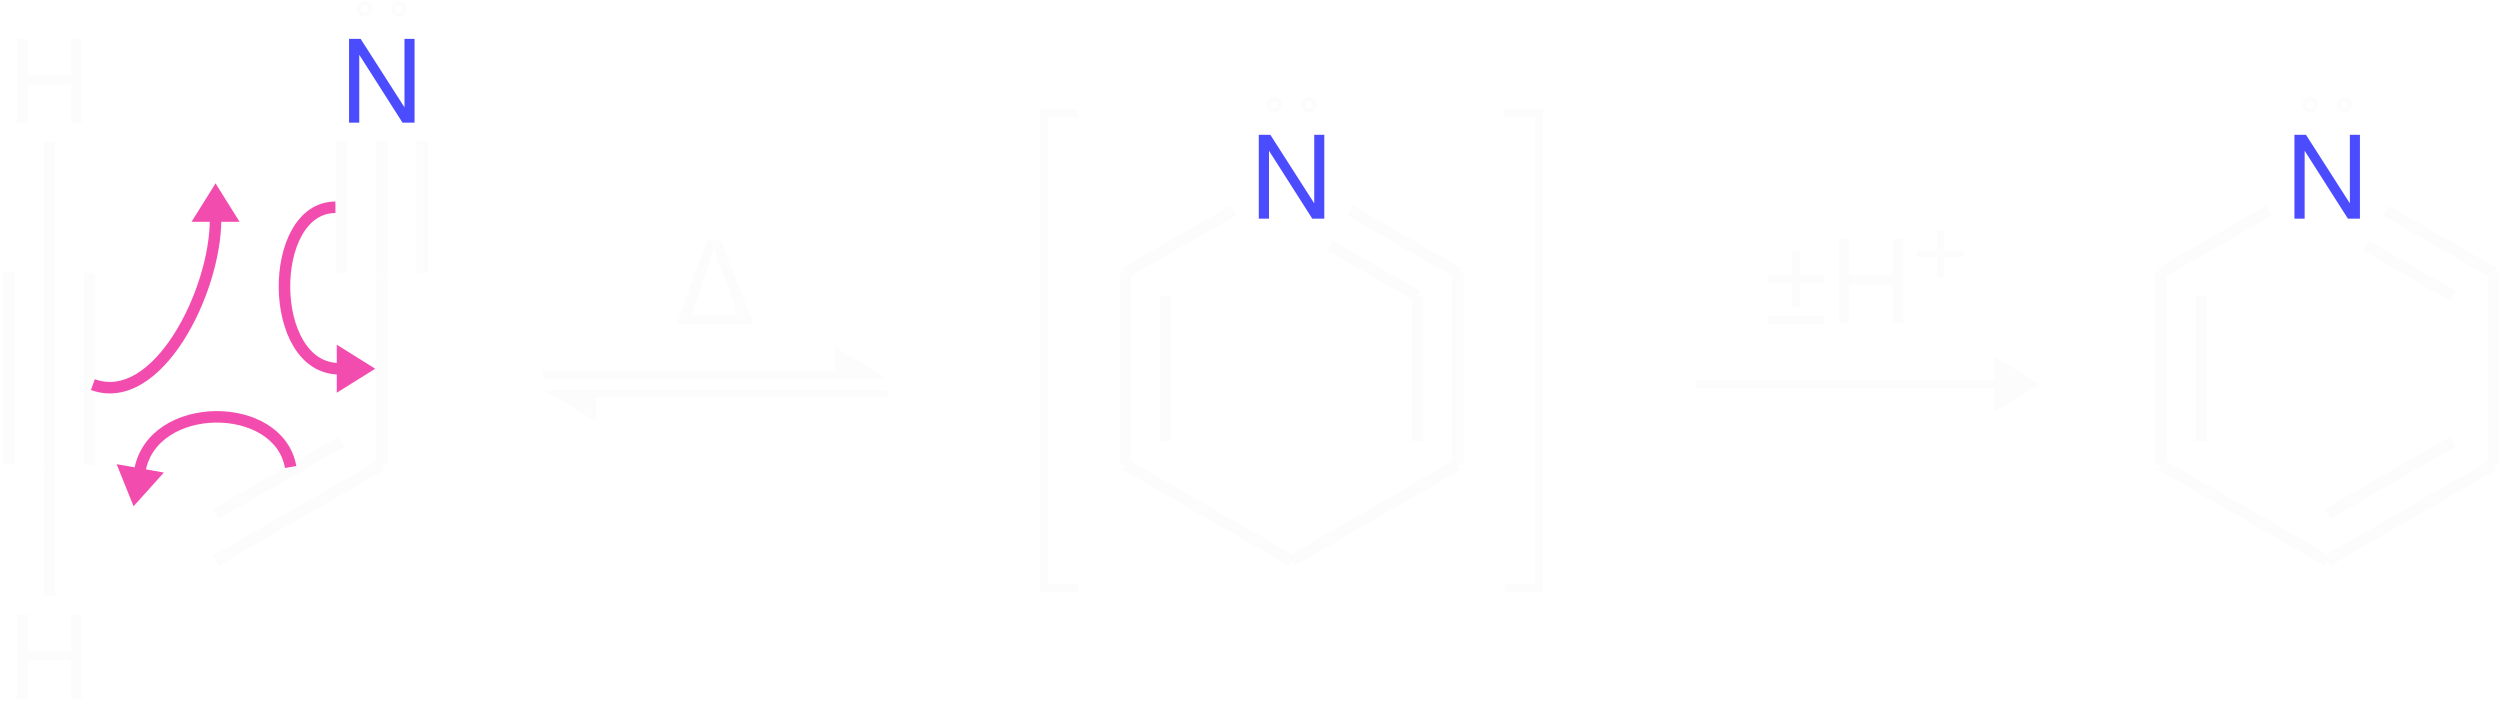
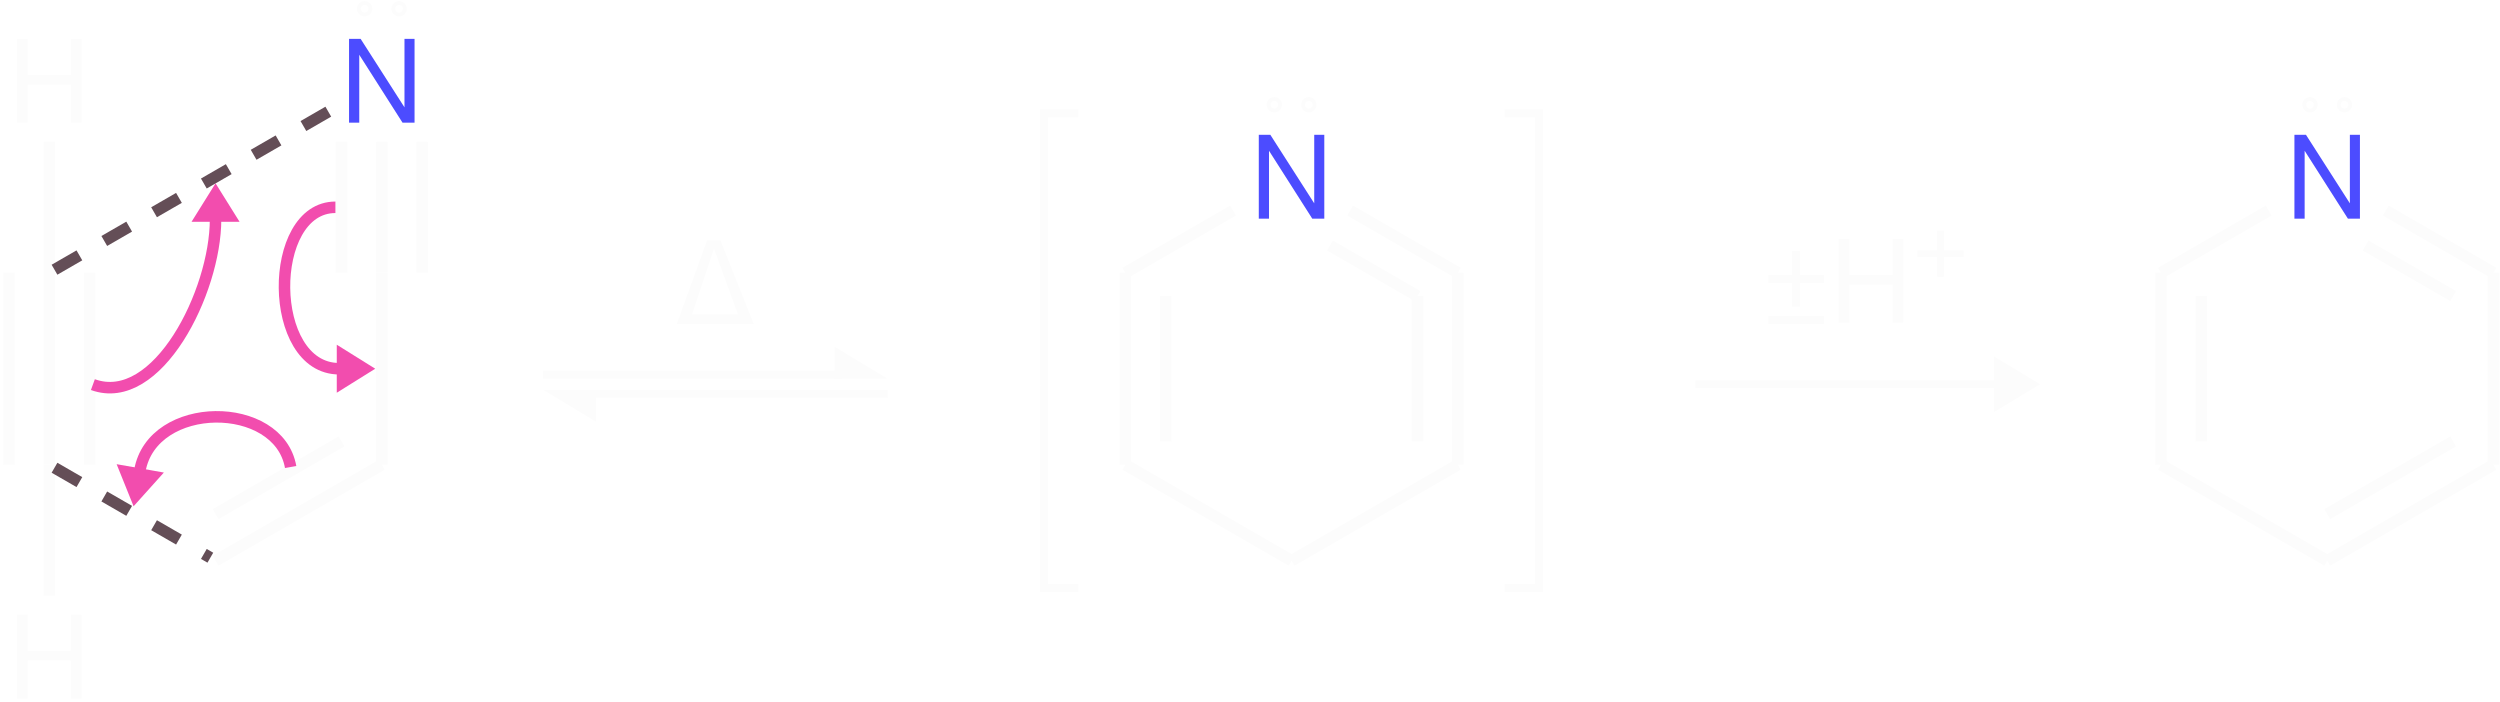
<svg xmlns="http://www.w3.org/2000/svg" xmlns:xlink="http://www.w3.org/1999/xlink" width="260pt" height="73pt" viewBox="0 0 260 73" version="1.1">
  <defs>
    <g>
      <symbol overflow="visible" id="glyph0-0">
        <path style="stroke:none;" d="M 7.406 -6.219 C 7.406 -5.852 7.328 -5.52 7.172 -5.219 C 7.023 -4.926 6.848 -4.68 6.641 -4.484 C 6.43 -4.297 6.223 -4.109 6.016 -3.922 C 5.805 -3.742 5.629 -3.539 5.484 -3.312 C 5.336 -3.082 5.266 -2.844 5.266 -2.594 L 5.266 -2.031 L 4.188 -2.031 L 4.188 -2.688 C 4.188 -2.977 4.258 -3.254 4.406 -3.516 C 4.551 -3.785 4.727 -4.016 4.938 -4.203 C 5.156 -4.398 5.363 -4.594 5.562 -4.781 C 5.77 -4.969 5.945 -5.18 6.094 -5.422 C 6.25 -5.672 6.328 -5.938 6.328 -6.219 C 6.328 -6.625 6.188 -6.953 5.906 -7.203 C 5.625 -7.453 5.254 -7.578 4.797 -7.578 C 4.211 -7.578 3.805 -7.41 3.578 -7.078 C 3.359 -6.754 3.25 -6.301 3.25 -5.719 L 2.234 -5.719 C 2.234 -6.633 2.453 -7.328 2.891 -7.797 C 3.336 -8.273 3.992 -8.516 4.859 -8.516 C 5.629 -8.516 6.242 -8.305 6.703 -7.891 C 7.172 -7.473 7.406 -6.914 7.406 -6.219 Z M 5.266 -0.891 L 5.266 0.344 L 4.188 0.344 L 4.188 -0.891 Z M 0.422 1.656 L 0.422 -9.562 L 9.141 -9.562 L 9.141 1.656 Z M 1.406 0.828 L 8.156 0.828 L 8.156 -8.719 L 1.406 -8.719 Z M 1.406 0.828 " />
      </symbol>
      <symbol overflow="visible" id="glyph0-1">
        <path style="stroke:none;" d="M 6.547 -3.969 L 2.062 -3.969 L 2.062 0 L 0.953 0 L 0.953 -8.719 L 2.062 -8.719 L 2.062 -4.953 L 6.547 -4.953 L 6.547 -8.719 L 7.656 -8.719 L 7.656 0 L 6.547 0 Z M 6.547 -3.969 " />
      </symbol>
      <symbol overflow="visible" id="glyph0-2">
        <path style="stroke:none;" d="M 7.766 -8.719 L 7.766 0 L 6.516 0 L 2.016 -7.062 L 2.016 0 L 0.953 0 L 0.953 -8.719 L 2.156 -8.719 L 6.719 -1.594 L 6.719 -8.719 Z M 7.766 -8.719 " />
      </symbol>
      <symbol overflow="visible" id="glyph0-3">
        <path style="stroke:none;" d="M 8.172 0 L 0.172 0 L 3.328 -8.719 L 4.703 -8.719 Z M 1.766 -1 L 6.531 -1 L 4.047 -7.828 Z M 1.766 -1 " />
      </symbol>
      <symbol overflow="visible" id="glyph0-4">
        <path style="stroke:none;" d="M 6.391 -0.703 L 6.391 0.125 L 0.594 0.125 L 0.594 -0.703 Z M 6.391 -4.969 L 6.391 -4.141 L 3.906 -4.141 L 3.906 -1.656 L 3.078 -1.656 L 3.078 -4.141 L 0.594 -4.141 L 0.594 -4.969 L 3.078 -4.969 L 3.078 -7.453 L 3.906 -7.453 L 3.906 -4.969 Z M 6.391 -4.969 " />
      </symbol>
      <symbol overflow="visible" id="glyph1-0">
        <path style="stroke:none;" d="" />
      </symbol>
      <symbol overflow="visible" id="glyph1-1">
        <path style="stroke:none;" d="M 3.891 21.031 L 4.719 21.031 L 4.719 0.359 L 7.875 0.359 L 7.875 -0.469 L 3.891 -0.469 Z M 3.891 21.031 " />
      </symbol>
      <symbol overflow="visible" id="glyph1-2">
        <path style="stroke:none;" d="M 3.891 7.188 L 4.719 7.188 L 4.719 -0.016 L 3.891 -0.016 Z M 3.891 7.188 " />
      </symbol>
      <symbol overflow="visible" id="glyph1-3">
        <path style="stroke:none;" d="M 3.891 21.031 L 7.875 21.031 L 7.875 20.203 L 4.719 20.203 L 4.719 -0.484 L 3.891 -0.484 Z M 3.891 21.031 " />
      </symbol>
      <symbol overflow="visible" id="glyph1-4">
        <path style="stroke:none;" d="M 3.234 21.031 L 4.062 21.031 L 4.062 -0.469 L 0.078 -0.469 L 0.078 0.359 L 3.234 0.359 Z M 3.234 21.031 " />
      </symbol>
      <symbol overflow="visible" id="glyph1-5">
        <path style="stroke:none;" d="M 3.234 7.188 L 4.062 7.188 L 4.062 -0.016 L 3.234 -0.016 Z M 3.234 7.188 " />
      </symbol>
      <symbol overflow="visible" id="glyph1-6">
        <path style="stroke:none;" d="M 3.234 20.203 L 0.078 20.203 L 0.078 21.031 L 4.062 21.031 L 4.062 -0.484 L 3.234 -0.484 Z M 3.234 20.203 " />
      </symbol>
      <symbol overflow="visible" id="glyph2-0">
        <path style="stroke:none;" d="M 6.172 -5.188 C 6.172 -4.875 6.109 -4.594 5.984 -4.344 C 5.859 -4.102 5.707 -3.898 5.531 -3.734 C 5.363 -3.578 5.191 -3.422 5.016 -3.266 C 4.836 -3.117 4.688 -2.953 4.562 -2.766 C 4.445 -2.578 4.391 -2.375 4.391 -2.156 L 4.391 -1.688 L 3.484 -1.688 L 3.484 -2.25 C 3.484 -2.488 3.547 -2.719 3.672 -2.938 C 3.797 -3.156 3.945 -3.344 4.125 -3.5 C 4.301 -3.664 4.473 -3.828 4.641 -3.984 C 4.816 -4.148 4.969 -4.332 5.094 -4.531 C 5.219 -4.727 5.281 -4.945 5.281 -5.188 C 5.281 -5.52 5.16 -5.789 4.922 -6 C 4.691 -6.207 4.383 -6.312 4 -6.312 C 3.508 -6.312 3.172 -6.176 2.984 -5.906 C 2.805 -5.633 2.719 -5.254 2.719 -4.766 L 1.859 -4.766 C 1.859 -5.523 2.039 -6.102 2.406 -6.5 C 2.781 -6.895 3.328 -7.094 4.047 -7.094 C 4.691 -7.094 5.207 -6.922 5.594 -6.578 C 5.977 -6.234 6.172 -5.77 6.172 -5.188 Z M 4.391 -0.75 L 4.391 0.297 L 3.484 0.297 L 3.484 -0.75 Z M 0.344 1.391 L 0.344 -7.969 L 7.625 -7.969 L 7.625 1.391 Z M 1.172 0.688 L 6.797 0.688 L 6.797 -7.281 L 1.172 -7.281 Z M 1.172 0.688 " />
      </symbol>
      <symbol overflow="visible" id="glyph2-1">
        <path style="stroke:none;" d="M 5.328 -2.656 L 5.328 -1.969 L 3.266 -1.969 L 3.266 0.094 L 2.562 0.094 L 2.562 -1.969 L 0.5 -1.969 L 0.5 -2.656 L 2.562 -2.656 L 2.562 -4.719 L 3.266 -4.719 L 3.266 -2.656 Z M 5.328 -2.656 " />
      </symbol>
    </g>
  </defs>
  <g id="surface16">
    <g style="fill:rgb(98.999%,98.999%,98.999%);fill-opacity:1;">
      <use xlink:href="#glyph0-1" x="0.82" y="72.654" />
    </g>
    <path style="fill:none;stroke-width:1.196;stroke-linecap:butt;stroke-linejoin:miter;stroke:rgb(98.999%,98.999%,98.999%);stroke-opacity:1;stroke-miterlimit:10;" d="M -0.001 -0.001 L -0.001 -13.614 " transform="matrix(1,0,0,-1,5.13,48.331)" />
    <path style="fill:none;stroke-width:1.196;stroke-linecap:butt;stroke-linejoin:miter;stroke:rgb(98.999%,98.999%,98.999%);stroke-opacity:1;stroke-miterlimit:10;" d="M 17.292 -9.982 L 34.581 -0.001 " transform="matrix(1,0,0,-1,5.13,48.331)" />
    <path style="fill:none;stroke-width:1.196;stroke-linecap:butt;stroke-linejoin:miter;stroke:rgb(98.999%,98.999%,98.999%);stroke-opacity:1;stroke-miterlimit:10;" d="M 17.292 -5.138 L 30.386 2.425 " transform="matrix(1,0,0,-1,5.13,48.331)" />
    <path style="fill:none;stroke-width:1.196;stroke-linecap:butt;stroke-linejoin:miter;stroke:rgb(98.999%,98.999%,98.999%);stroke-opacity:1;stroke-miterlimit:10;" d="M 34.581 -0.001 L 34.581 19.964 " transform="matrix(1,0,0,-1,5.13,48.331)" />
    <g style="fill:rgb(29.999%,29.999%,100%);fill-opacity:1;">
      <use xlink:href="#glyph0-2" x="35.347" y="12.758" />
    </g>
    <path style="fill-rule:nonzero;fill:rgb(100%,100%,100%);fill-opacity:1;stroke-width:0.399;stroke-linecap:butt;stroke-linejoin:miter;stroke:rgb(98.999%,98.999%,98.999%);stroke-opacity:1;stroke-miterlimit:10;" d="M 1.195 0.001 C 1.195 -0.331 1.465 -0.597 1.793 -0.597 C 2.125 -0.597 2.391 -0.331 2.391 0.001 C 2.391 0.329 2.125 0.599 1.793 0.599 C 1.465 0.599 1.195 0.329 1.195 0.001 Z M -2.391 0.001 C -2.391 -0.331 -2.125 -0.597 -1.793 -0.597 C -1.465 -0.597 -1.195 -0.331 -1.195 0.001 C -1.195 0.329 -1.465 0.599 -1.793 0.599 C -2.125 0.599 -2.391 0.329 -2.391 0.001 Z M -2.391 0.001 " transform="matrix(1,0,0,-1,39.711,0.911)" />
    <path style="fill:none;stroke-width:1.196;stroke-linecap:butt;stroke-linejoin:miter;stroke:rgb(98.999%,98.999%,98.999%);stroke-opacity:1;stroke-miterlimit:10;" d="M 34.581 19.964 L 34.581 33.581 " transform="matrix(1,0,0,-1,5.13,48.331)" />
    <path style="fill:none;stroke-width:1.196;stroke-linecap:butt;stroke-linejoin:miter;stroke:rgb(98.999%,98.999%,98.999%);stroke-opacity:1;stroke-miterlimit:10;" d="M 30.386 19.964 L 30.386 33.581 " transform="matrix(1,0,0,-1,5.13,48.331)" />
    <path style="fill:none;stroke-width:1.196;stroke-linecap:butt;stroke-linejoin:miter;stroke:rgb(98.999%,98.999%,98.999%);stroke-opacity:1;stroke-miterlimit:10;" d="M 38.78 19.964 L 38.78 33.581 " transform="matrix(1,0,0,-1,5.13,48.331)" />
    <g style="fill:rgb(98.999%,98.999%,98.999%);fill-opacity:1;">
      <use xlink:href="#glyph0-1" x="0.82" y="12.758" />
    </g>
    <path style="fill:none;stroke-width:1.196;stroke-linecap:butt;stroke-linejoin:miter;stroke:rgb(98.999%,98.999%,98.999%);stroke-opacity:1;stroke-miterlimit:10;" d="M -0.001 19.964 L -0.001 33.581 " transform="matrix(1,0,0,-1,5.13,48.331)" />
    <path style="fill:none;stroke-width:1.196;stroke-linecap:butt;stroke-linejoin:miter;stroke:rgb(98.999%,98.999%,98.999%);stroke-opacity:1;stroke-miterlimit:10;" d="M -0.001 19.964 L -0.001 -0.001 " transform="matrix(1,0,0,-1,5.13,48.331)" />
    <path style="fill:none;stroke-width:1.196;stroke-linecap:butt;stroke-linejoin:miter;stroke:rgb(98.999%,98.999%,98.999%);stroke-opacity:1;stroke-miterlimit:10;" d="M 4.198 19.964 L 4.198 -0.001 " transform="matrix(1,0,0,-1,5.13,48.331)" />
    <path style="fill:none;stroke-width:1.196;stroke-linecap:butt;stroke-linejoin:miter;stroke:rgb(98.999%,98.999%,98.999%);stroke-opacity:1;stroke-miterlimit:10;" d="M -4.196 19.964 L -4.196 -0.001 " transform="matrix(1,0,0,-1,5.13,48.331)" />
    <path style="fill:none;stroke-width:0.801;stroke-linecap:butt;stroke-linejoin:miter;stroke:rgb(98.999%,98.999%,98.999%);stroke-opacity:1;stroke-miterlimit:10;" d="M 56.126 9.366 L 87.274 9.366 " transform="matrix(1,0,0,-1,0.335,48.331)" />
    <path style="fill-rule:nonzero;fill:rgb(98.999%,98.999%,98.999%);fill-opacity:1;stroke-width:0.801;stroke-linecap:butt;stroke-linejoin:miter;stroke:rgb(98.999%,98.999%,98.999%);stroke-opacity:1;stroke-miterlimit:10;" d="M 4.025 0.001 L 0.4 2.185 L 0.4 0.001 Z M 4.025 0.001 " transform="matrix(1,0,0,-1,86.80691,38.96601)" />
    <path style="fill:none;stroke-width:0.801;stroke-linecap:butt;stroke-linejoin:miter;stroke:rgb(98.999%,98.999%,98.999%);stroke-opacity:1;stroke-miterlimit:10;" d="M 91.993 7.374 L 60.845 7.374 " transform="matrix(1,0,0,-1,0.335,48.331)" />
    <path style="fill-rule:nonzero;fill:rgb(98.999%,98.999%,98.999%);fill-opacity:1;stroke-width:0.801;stroke-linecap:butt;stroke-linejoin:miter;stroke:rgb(98.999%,98.999%,98.999%);stroke-opacity:1;stroke-miterlimit:10;" d="M 4.025 -0.002 L 0.4 2.186 L 0.4 -0.002 Z M 4.025 -0.002 " transform="matrix(-1,0,0,1,61.9821,40.95856)" />
    <g style="fill:rgb(98.999%,98.999%,98.999%);fill-opacity:1;">
      <use xlink:href="#glyph0-3" x="70.215" y="33.698" />
    </g>
    <g style="fill:rgb(98.999%,98.999%,98.999%);fill-opacity:1;">
      <use xlink:href="#glyph1-1" x="104.282" y="11.84" />
    </g>
    <g style="fill:rgb(98.999%,98.999%,98.999%);fill-opacity:1;">
      <use xlink:href="#glyph1-2" x="104.282" y="32.882" />
    </g>
    <g style="fill:rgb(98.999%,98.999%,98.999%);fill-opacity:1;">
      <use xlink:href="#glyph1-3" x="104.282" y="40.533" />
    </g>
    <path style="fill:none;stroke-width:1.196;stroke-linecap:butt;stroke-linejoin:miter;stroke:rgb(98.999%,98.999%,98.999%);stroke-opacity:1;stroke-miterlimit:10;" d="M 0.001 -0.001 L 17.29 -9.982 " transform="matrix(1,0,0,-1,117.034,48.331)" />
    <path style="fill:none;stroke-width:1.196;stroke-linecap:butt;stroke-linejoin:miter;stroke:rgb(98.999%,98.999%,98.999%);stroke-opacity:1;stroke-miterlimit:10;" d="M 17.29 -9.982 L 34.579 -0.001 " transform="matrix(1,0,0,-1,117.034,48.331)" />
    <path style="fill:none;stroke-width:1.196;stroke-linecap:butt;stroke-linejoin:miter;stroke:rgb(98.999%,98.999%,98.999%);stroke-opacity:1;stroke-miterlimit:10;" d="M 34.579 -0.001 L 34.579 19.964 " transform="matrix(1,0,0,-1,117.034,48.331)" />
    <path style="fill:none;stroke-width:1.196;stroke-linecap:butt;stroke-linejoin:miter;stroke:rgb(98.999%,98.999%,98.999%);stroke-opacity:1;stroke-miterlimit:10;" d="M 30.384 2.425 L 30.384 17.542 " transform="matrix(1,0,0,-1,117.034,48.331)" />
    <g style="fill:rgb(29.999%,29.999%,100%);fill-opacity:1;">
      <use xlink:href="#glyph0-2" x="129.961" y="22.741" />
    </g>
    <path style="fill-rule:nonzero;fill:rgb(100%,100%,100%);fill-opacity:1;stroke-width:0.399;stroke-linecap:butt;stroke-linejoin:miter;stroke:rgb(98.999%,98.999%,98.999%);stroke-opacity:1;stroke-miterlimit:10;" d="M 1.196 -0.002 C 1.196 -0.33 1.465 -0.599 1.793 -0.599 C 2.125 -0.599 2.391 -0.33 2.391 -0.002 C 2.391 0.331 2.125 0.596 1.793 0.596 C 1.465 0.596 1.196 0.331 1.196 -0.002 Z M -2.39 -0.002 C -2.39 -0.33 -2.125 -0.599 -1.793 -0.599 C -1.465 -0.599 -1.195 -0.33 -1.195 -0.002 C -1.195 0.331 -1.465 0.596 -1.793 0.596 C -2.125 0.596 -2.39 0.331 -2.39 -0.002 Z M -2.39 -0.002 " transform="matrix(1,0,0,-1,134.324,10.893)" />
    <path style="fill:none;stroke-width:1.196;stroke-linecap:butt;stroke-linejoin:miter;stroke:rgb(98.999%,98.999%,98.999%);stroke-opacity:1;stroke-miterlimit:10;" d="M 34.579 19.964 L 23.38 26.433 " transform="matrix(1,0,0,-1,117.034,48.331)" />
    <path style="fill:none;stroke-width:1.196;stroke-linecap:butt;stroke-linejoin:miter;stroke:rgb(98.999%,98.999%,98.999%);stroke-opacity:1;stroke-miterlimit:10;" d="M 30.384 17.542 L 21.282 22.796 " transform="matrix(1,0,0,-1,117.034,48.331)" />
    <path style="fill:none;stroke-width:1.196;stroke-linecap:butt;stroke-linejoin:miter;stroke:rgb(98.999%,98.999%,98.999%);stroke-opacity:1;stroke-miterlimit:10;" d="M 11.2 26.433 L 0.001 19.964 " transform="matrix(1,0,0,-1,117.034,48.331)" />
    <path style="fill:none;stroke-width:1.196;stroke-linecap:butt;stroke-linejoin:miter;stroke:rgb(98.999%,98.999%,98.999%);stroke-opacity:1;stroke-miterlimit:10;" d="M 0.001 19.964 L 0.001 -0.001 " transform="matrix(1,0,0,-1,117.034,48.331)" />
    <path style="fill:none;stroke-width:1.196;stroke-linecap:butt;stroke-linejoin:miter;stroke:rgb(98.999%,98.999%,98.999%);stroke-opacity:1;stroke-miterlimit:10;" d="M 4.196 17.542 L 4.196 2.425 " transform="matrix(1,0,0,-1,117.034,48.331)" />
    <g style="fill:rgb(98.999%,98.999%,98.999%);fill-opacity:1;">
      <use xlink:href="#glyph1-4" x="156.397" y="11.84" />
    </g>
    <g style="fill:rgb(98.999%,98.999%,98.999%);fill-opacity:1;">
      <use xlink:href="#glyph1-5" x="156.397" y="32.882" />
    </g>
    <g style="fill:rgb(98.999%,98.999%,98.999%);fill-opacity:1;">
      <use xlink:href="#glyph1-6" x="156.397" y="40.533" />
    </g>
    <path style="fill:none;stroke-width:0.801;stroke-linecap:butt;stroke-linejoin:miter;stroke:rgb(98.999%,98.999%,98.999%);stroke-opacity:1;stroke-miterlimit:10;" d="M 175.989 8.37 L 207.227 8.37 " transform="matrix(1,0,0,-1,0.335,48.331)" />
    <path style="fill-rule:nonzero;fill:rgb(98.999%,98.999%,98.999%);fill-opacity:1;stroke-width:0.801;stroke-linecap:butt;stroke-linejoin:miter;stroke:rgb(98.999%,98.999%,98.999%);stroke-opacity:1;stroke-miterlimit:10;" d="M 4.028 0.001 L 0.399 2.185 L 0.399 -2.186 Z M 4.028 0.001 " transform="matrix(1,0,0,-1,207.3631,39.96229)" />
    <g style="fill:rgb(98.999%,98.999%,98.999%);fill-opacity:1;">
      <use xlink:href="#glyph0-4" x="183.296" y="33.566" />
      <use xlink:href="#glyph0-1" x="190.278" y="33.566" />
    </g>
    <g style="fill:rgb(98.999%,98.999%,98.999%);fill-opacity:1;">
      <use xlink:href="#glyph2-1" x="198.897" y="28.698" />
    </g>
    <path style="fill:none;stroke-width:1.196;stroke-linecap:butt;stroke-linejoin:miter;stroke:rgb(98.999%,98.999%,98.999%);stroke-opacity:1;stroke-miterlimit:10;" d="M -0.002 -0.001 L 17.291 -9.982 " transform="matrix(1,0,0,-1,224.74,48.331)" />
    <path style="fill:none;stroke-width:1.196;stroke-linecap:butt;stroke-linejoin:miter;stroke:rgb(98.999%,98.999%,98.999%);stroke-opacity:1;stroke-miterlimit:10;" d="M 17.291 -9.982 L 34.58 -0.001 " transform="matrix(1,0,0,-1,224.74,48.331)" />
    <path style="fill:none;stroke-width:1.196;stroke-linecap:butt;stroke-linejoin:miter;stroke:rgb(98.999%,98.999%,98.999%);stroke-opacity:1;stroke-miterlimit:10;" d="M 17.291 -5.138 L 30.385 2.425 " transform="matrix(1,0,0,-1,224.74,48.331)" />
    <path style="fill:none;stroke-width:1.196;stroke-linecap:butt;stroke-linejoin:miter;stroke:rgb(98.999%,98.999%,98.999%);stroke-opacity:1;stroke-miterlimit:10;" d="M 34.58 -0.001 L 34.58 19.964 " transform="matrix(1,0,0,-1,224.74,48.331)" />
    <g style="fill:rgb(29.999%,29.999%,100%);fill-opacity:1;">
      <use xlink:href="#glyph0-2" x="237.667" y="22.741" />
    </g>
    <path style="fill-rule:nonzero;fill:rgb(100%,100%,100%);fill-opacity:1;stroke-width:0.399;stroke-linecap:butt;stroke-linejoin:miter;stroke:rgb(98.999%,98.999%,98.999%);stroke-opacity:1;stroke-miterlimit:10;" d="M 1.196 -0.002 C 1.196 -0.33 1.465 -0.599 1.793 -0.599 C 2.125 -0.599 2.391 -0.33 2.391 -0.002 C 2.391 0.331 2.125 0.596 1.793 0.596 C 1.465 0.596 1.196 0.331 1.196 -0.002 Z M -2.39 -0.002 C -2.39 -0.33 -2.125 -0.599 -1.793 -0.599 C -1.465 -0.599 -1.195 -0.33 -1.195 -0.002 C -1.195 0.331 -1.465 0.596 -1.793 0.596 C -2.125 0.596 -2.39 0.331 -2.39 -0.002 Z M -2.39 -0.002 " transform="matrix(1,0,0,-1,242.031,10.893)" />
    <path style="fill:none;stroke-width:1.196;stroke-linecap:butt;stroke-linejoin:miter;stroke:rgb(98.999%,98.999%,98.999%);stroke-opacity:1;stroke-miterlimit:10;" d="M 34.58 19.964 L 23.381 26.433 " transform="matrix(1,0,0,-1,224.74,48.331)" />
    <path style="fill:none;stroke-width:1.196;stroke-linecap:butt;stroke-linejoin:miter;stroke:rgb(98.999%,98.999%,98.999%);stroke-opacity:1;stroke-miterlimit:10;" d="M 30.385 17.542 L 21.28 22.796 " transform="matrix(1,0,0,-1,224.74,48.331)" />
    <path style="fill:none;stroke-width:1.196;stroke-linecap:butt;stroke-linejoin:miter;stroke:rgb(98.999%,98.999%,98.999%);stroke-opacity:1;stroke-miterlimit:10;" d="M 11.201 26.433 L -0.002 19.964 " transform="matrix(1,0,0,-1,224.74,48.331)" />
    <path style="fill:none;stroke-width:1.196;stroke-linecap:butt;stroke-linejoin:miter;stroke:rgb(98.999%,98.999%,98.999%);stroke-opacity:1;stroke-miterlimit:10;" d="M -0.002 19.964 L -0.002 -0.001 " transform="matrix(1,0,0,-1,224.74,48.331)" />
    <path style="fill:none;stroke-width:1.196;stroke-linecap:butt;stroke-linejoin:miter;stroke:rgb(98.999%,98.999%,98.999%);stroke-opacity:1;stroke-miterlimit:10;" d="M 4.197 17.542 L 4.197 2.425 " transform="matrix(1,0,0,-1,224.74,48.331)" />
    <path style="fill:none;stroke-width:1.196;stroke-linecap:butt;stroke-linejoin:miter;stroke:rgb(94.785%,30%,68.43%);stroke-opacity:1;stroke-miterlimit:10;" d="M -229.692 -0.239 C -230.931 6.784 -244.071 6.784 -245.376 -0.626 " transform="matrix(1,0,0,-1,259.919,48.331)" />
    <path style="fill-rule:nonzero;fill:rgb(94.785%,30%,68.43%);fill-opacity:1;stroke-width:1.015;stroke-linecap:butt;stroke-linejoin:miter;stroke:rgb(94.785%,30%,68.43%);stroke-opacity:1;stroke-miterlimit:10;" d="M 3.044 0.001 L 0.509 1.581 L 0.506 -0.002 L 0.507 -1.58 Z M 3.044 0.001 " transform="matrix(-0.17363,0.9848,0.9848,0.17363,14.58573,48.7088)" />
    <path style="fill:none;stroke-width:1.196;stroke-linecap:butt;stroke-linejoin:miter;stroke:rgb(94.785%,30%,68.43%);stroke-opacity:1;stroke-miterlimit:10;" d="M -225.036 26.772 C -232.165 26.772 -232.165 9.983 -224.642 9.983 " transform="matrix(1,0,0,-1,259.919,48.331)" />
    <path style="fill-rule:nonzero;fill:rgb(94.785%,30%,68.43%);fill-opacity:1;stroke-width:1.015;stroke-linecap:butt;stroke-linejoin:miter;stroke:rgb(94.785%,30%,68.43%);stroke-opacity:1;stroke-miterlimit:10;" d="M 3.043 0.001 L 0.508 1.583 L 0.508 -1.581 Z M 3.043 0.001 " transform="matrix(1,0,0,-1,35.02342,38.34832)" />
    <path style="fill:none;stroke-width:1.196;stroke-linecap:butt;stroke-linejoin:miter;stroke:rgb(94.785%,30%,68.43%);stroke-opacity:1;stroke-miterlimit:10;" d="M -250.259 8.331 C -243.556 5.894 -237.501 17.991 -237.501 25.518 " transform="matrix(1,0,0,-1,259.919,48.331)" />
    <path style="fill-rule:nonzero;fill:rgb(94.785%,30%,68.43%);fill-opacity:1;stroke-width:1.015;stroke-linecap:butt;stroke-linejoin:miter;stroke:rgb(94.785%,30%,68.43%);stroke-opacity:1;stroke-miterlimit:10;" d="M 3.044 -0 L 0.509 1.582 L 0.509 -1.582 Z M 3.044 -0 " transform="matrix(0,-1,-1,0,22.4176,23.0677)" />
+     <path style="fill:none;stroke-width:1.196;stroke-linecap:butt;stroke-linejoin:miter;stroke:rgb(39.198%,30.424%,34.099%);stroke-opacity:1;stroke-dasharray:2.989,2.989;stroke-miterlimit:10;" d="M -257.24 -0.314 L -241.033 -9.669 " transform="matrix(1,0,0,-1,262.908,48.331)" />
+     <path style="fill:none;stroke-width:1.196;stroke-linecap:butt;stroke-linejoin:miter;stroke:rgb(39.198%,30.424%,34.099%);stroke-opacity:1;stroke-dasharray:2.989,2.989;stroke-miterlimit:10;" d="M -257.24 20.28 L -228.107 37.097 " transform="matrix(1,0,0,-1,262.908,48.331)" />
  </g>
</svg>
